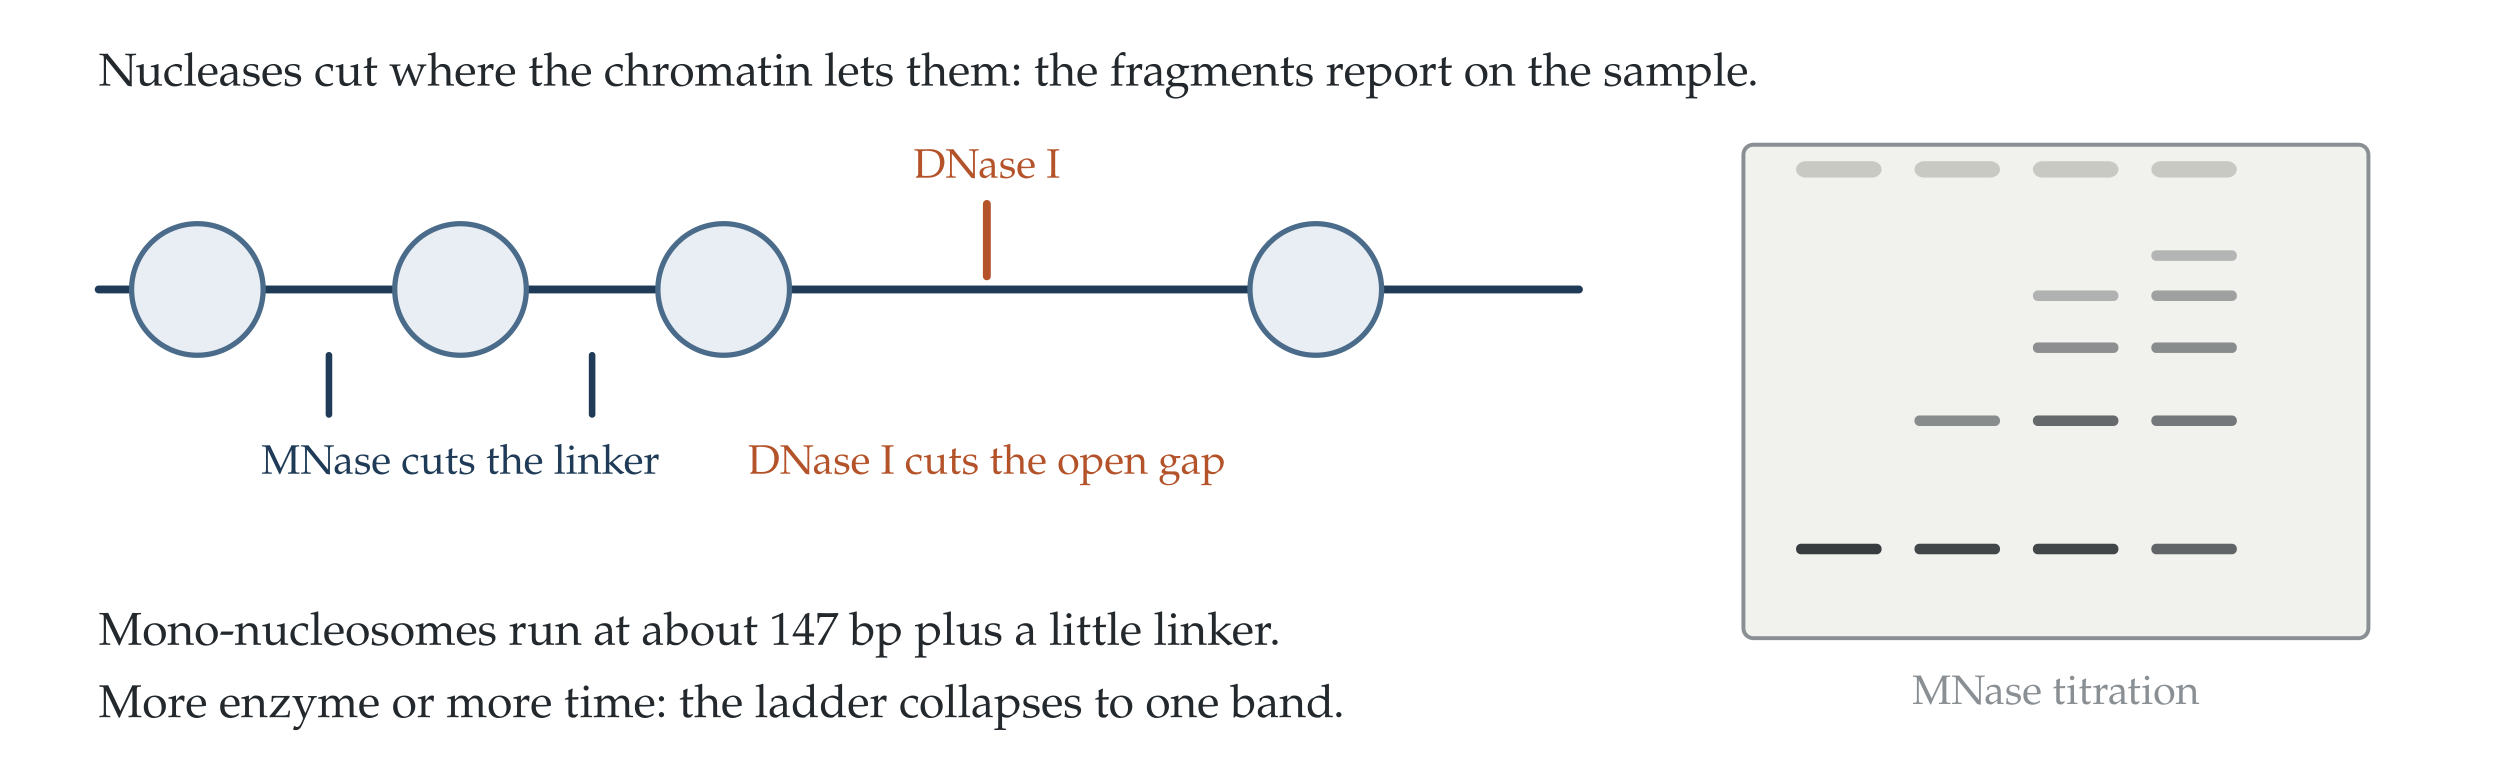
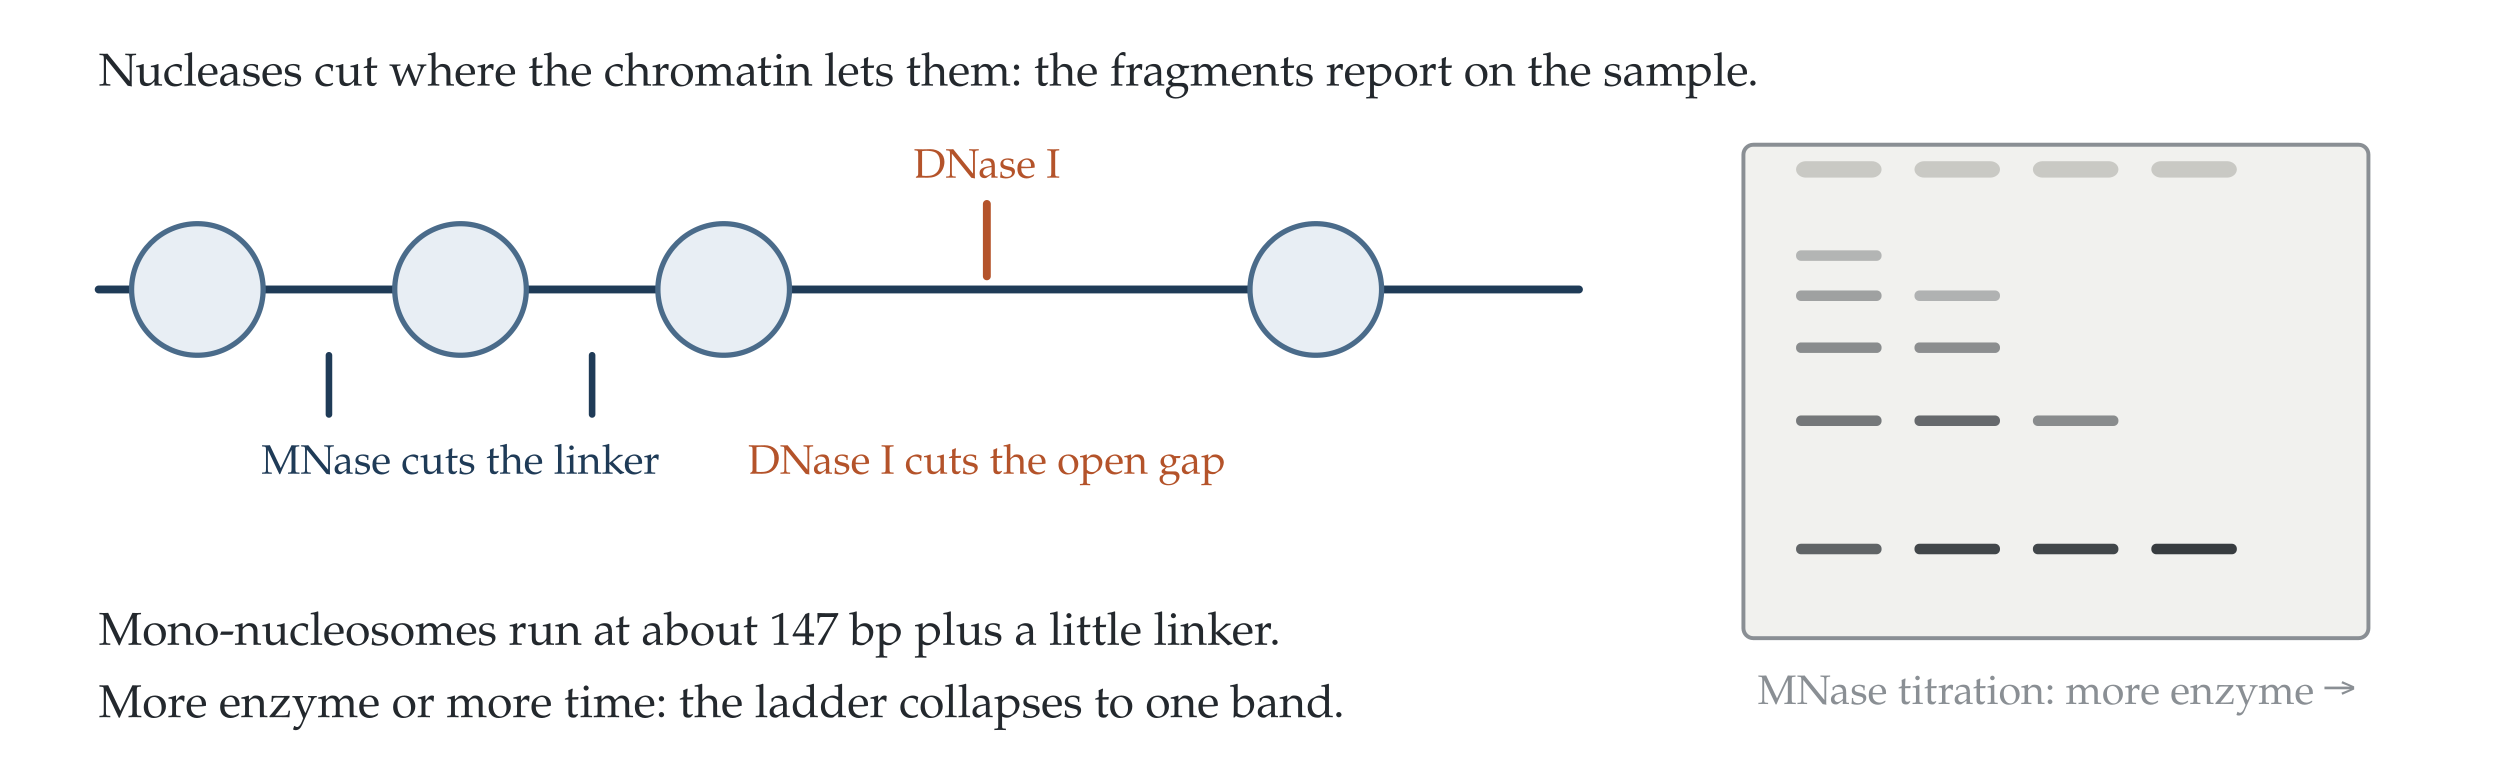
<svg xmlns="http://www.w3.org/2000/svg" viewBox="0 0 760 238" width="760" height="238" font-family="&quot;Palatino Linotype&quot;, &quot;Book Antiqua&quot;, Palatino, FreeSerif, serif" fill="#23282d">
  <rect width="760" height="238" fill="none" />
  <text x="30" y="26" font-size="14" fill="#23282d">Nucleases cut where the chromatin lets them: the fragments report on the sample.</text>
  <line x1="30" y1="88" x2="480" y2="88" stroke="#1f3b57" stroke-width="2.4" stroke-linecap="round" />
  <circle cx="60.0" cy="88.0" r="20" fill="#e8eef4" stroke="#4a6b8a" stroke-width="1.6" />
  <circle cx="140.0" cy="88.0" r="20" fill="#e8eef4" stroke="#4a6b8a" stroke-width="1.6" />
  <circle cx="220.0" cy="88.0" r="20" fill="#e8eef4" stroke="#4a6b8a" stroke-width="1.6" />
  <circle cx="400.0" cy="88.0" r="20" fill="#e8eef4" stroke="#4a6b8a" stroke-width="1.6" />
  <text x="300" y="54" font-size="12.5" text-anchor="middle" fill="#b4532a">DNase I</text>
  <line x1="300" y1="62" x2="300" y2="84" stroke="#b4532a" stroke-width="2.4" stroke-linecap="round" />
  <line x1="100" y1="108" x2="100" y2="126" stroke="#1f3b57" stroke-width="2" stroke-linecap="round" />
  <line x1="180" y1="108" x2="180" y2="126" stroke="#1f3b57" stroke-width="2" stroke-linecap="round" />
  <text x="140" y="144" font-size="12.5" text-anchor="middle" fill="#1f3b57">MNase cuts the linker</text>
  <text x="300" y="144" font-size="12.5" text-anchor="middle" fill="#b4532a">DNase I cuts the open gap</text>
  <rect x="530.0" y="44.0" width="190.0" height="150.0" rx="3" fill="#f1f1ee" stroke="#8a8f94" stroke-width="1.2" />
  <rect x="546.0" y="49.0" width="26.0" height="5.0" rx="3" fill="#c9c9c4" stroke="none" stroke-width="0" />
  <rect x="582.0" y="49.0" width="26.0" height="5.0" rx="3" fill="#c9c9c4" stroke="none" stroke-width="0" />
  <rect x="618.0" y="49.0" width="26.0" height="5.0" rx="3" fill="#c9c9c4" stroke="none" stroke-width="0" />
  <rect x="654.0" y="49.0" width="26.0" height="5.0" rx="3" fill="#c9c9c4" stroke="none" stroke-width="0" />
-   <rect x="546.0" y="165.3" width="26.0" height="3.2" rx="1.5" fill="#23282d" fill-opacity="0.9" stroke="none" stroke-width="0" />
+   <rect x="546.0" y="165.3" width="26.0" height="3.2" rx="1.5" fill="#23282d" fill-opacity="0.7" stroke="none" stroke-width="0" />
+   <rect x="546.0" y="126.3" width="26.0" height="3.2" rx="1.5" fill="#23282d" fill-opacity="0.6" stroke="none" stroke-width="0" />
+   <rect x="546.0" y="104.1" width="26.0" height="3.2" rx="1.5" fill="#23282d" fill-opacity="0.5" stroke="none" stroke-width="0" />
+   <rect x="546.0" y="88.3" width="26.0" height="3.2" rx="1.5" fill="#23282d" fill-opacity="0.4" stroke="none" stroke-width="0" />
+   <rect x="546.0" y="76.1" width="26.0" height="3.2" rx="1.5" fill="#23282d" fill-opacity="0.3" stroke="none" stroke-width="0" />
  <rect x="582.0" y="165.3" width="26.0" height="3.2" rx="1.5" fill="#23282d" fill-opacity="0.85" stroke="none" stroke-width="0" />
-   <rect x="582.0" y="126.3" width="26.0" height="3.2" rx="1.5" fill="#23282d" fill-opacity="0.5" stroke="none" stroke-width="0" />
+   <rect x="582.0" y="126.3" width="26.0" height="3.2" rx="1.5" fill="#23282d" fill-opacity="0.67" stroke="none" stroke-width="0" />
+   <rect x="582.0" y="104.1" width="26.0" height="3.2" rx="1.5" fill="#23282d" fill-opacity="0.49" stroke="none" stroke-width="0" />
+   <rect x="582.0" y="88.3" width="26.0" height="3.2" rx="1.5" fill="#23282d" fill-opacity="0.31" stroke="none" stroke-width="0" />
  <rect x="618.0" y="165.3" width="26.0" height="3.2" rx="1.5" fill="#23282d" fill-opacity="0.85" stroke="none" stroke-width="0" />
-   <rect x="618.0" y="126.3" width="26.0" height="3.2" rx="1.5" fill="#23282d" fill-opacity="0.67" stroke="none" stroke-width="0" />
-   <rect x="618.0" y="104.1" width="26.0" height="3.2" rx="1.5" fill="#23282d" fill-opacity="0.49" stroke="none" stroke-width="0" />
-   <rect x="618.0" y="88.3" width="26.0" height="3.2" rx="1.5" fill="#23282d" fill-opacity="0.31" stroke="none" stroke-width="0" />
-   <rect x="654.0" y="165.3" width="26.0" height="3.2" rx="1.5" fill="#23282d" fill-opacity="0.7" stroke="none" stroke-width="0" />
-   <rect x="654.0" y="126.3" width="26.0" height="3.2" rx="1.5" fill="#23282d" fill-opacity="0.6" stroke="none" stroke-width="0" />
-   <rect x="654.0" y="104.1" width="26.0" height="3.2" rx="1.5" fill="#23282d" fill-opacity="0.5" stroke="none" stroke-width="0" />
-   <rect x="654.0" y="88.3" width="26.0" height="3.2" rx="1.5" fill="#23282d" fill-opacity="0.4" stroke="none" stroke-width="0" />
-   <rect x="654.0" y="76.1" width="26.0" height="3.2" rx="1.5" fill="#23282d" fill-opacity="0.3" stroke="none" stroke-width="0" />
-   <text x="625" y="214" font-size="12.5" text-anchor="middle" fill="#8a8f94">MNase titration</text>
+   <rect x="618.0" y="126.3" width="26.0" height="3.2" rx="1.5" fill="#23282d" fill-opacity="0.5" stroke="none" stroke-width="0" />
+   <rect x="654.0" y="165.3" width="26.0" height="3.2" rx="1.5" fill="#23282d" fill-opacity="0.9" stroke="none" stroke-width="0" />
+   <text x="625" y="214" font-size="12.5" text-anchor="middle" fill="#8a8f94">MNase titration: more enzyme →</text>
  <text x="30" y="196" font-size="14" fill="#23282d">Mono-nucleosomes run at about 147 bp plus a little linker.</text>
  <text x="30" y="218" font-size="14" fill="#23282d">More enzyme or more time: the ladder collapses to one band.</text>
</svg>
